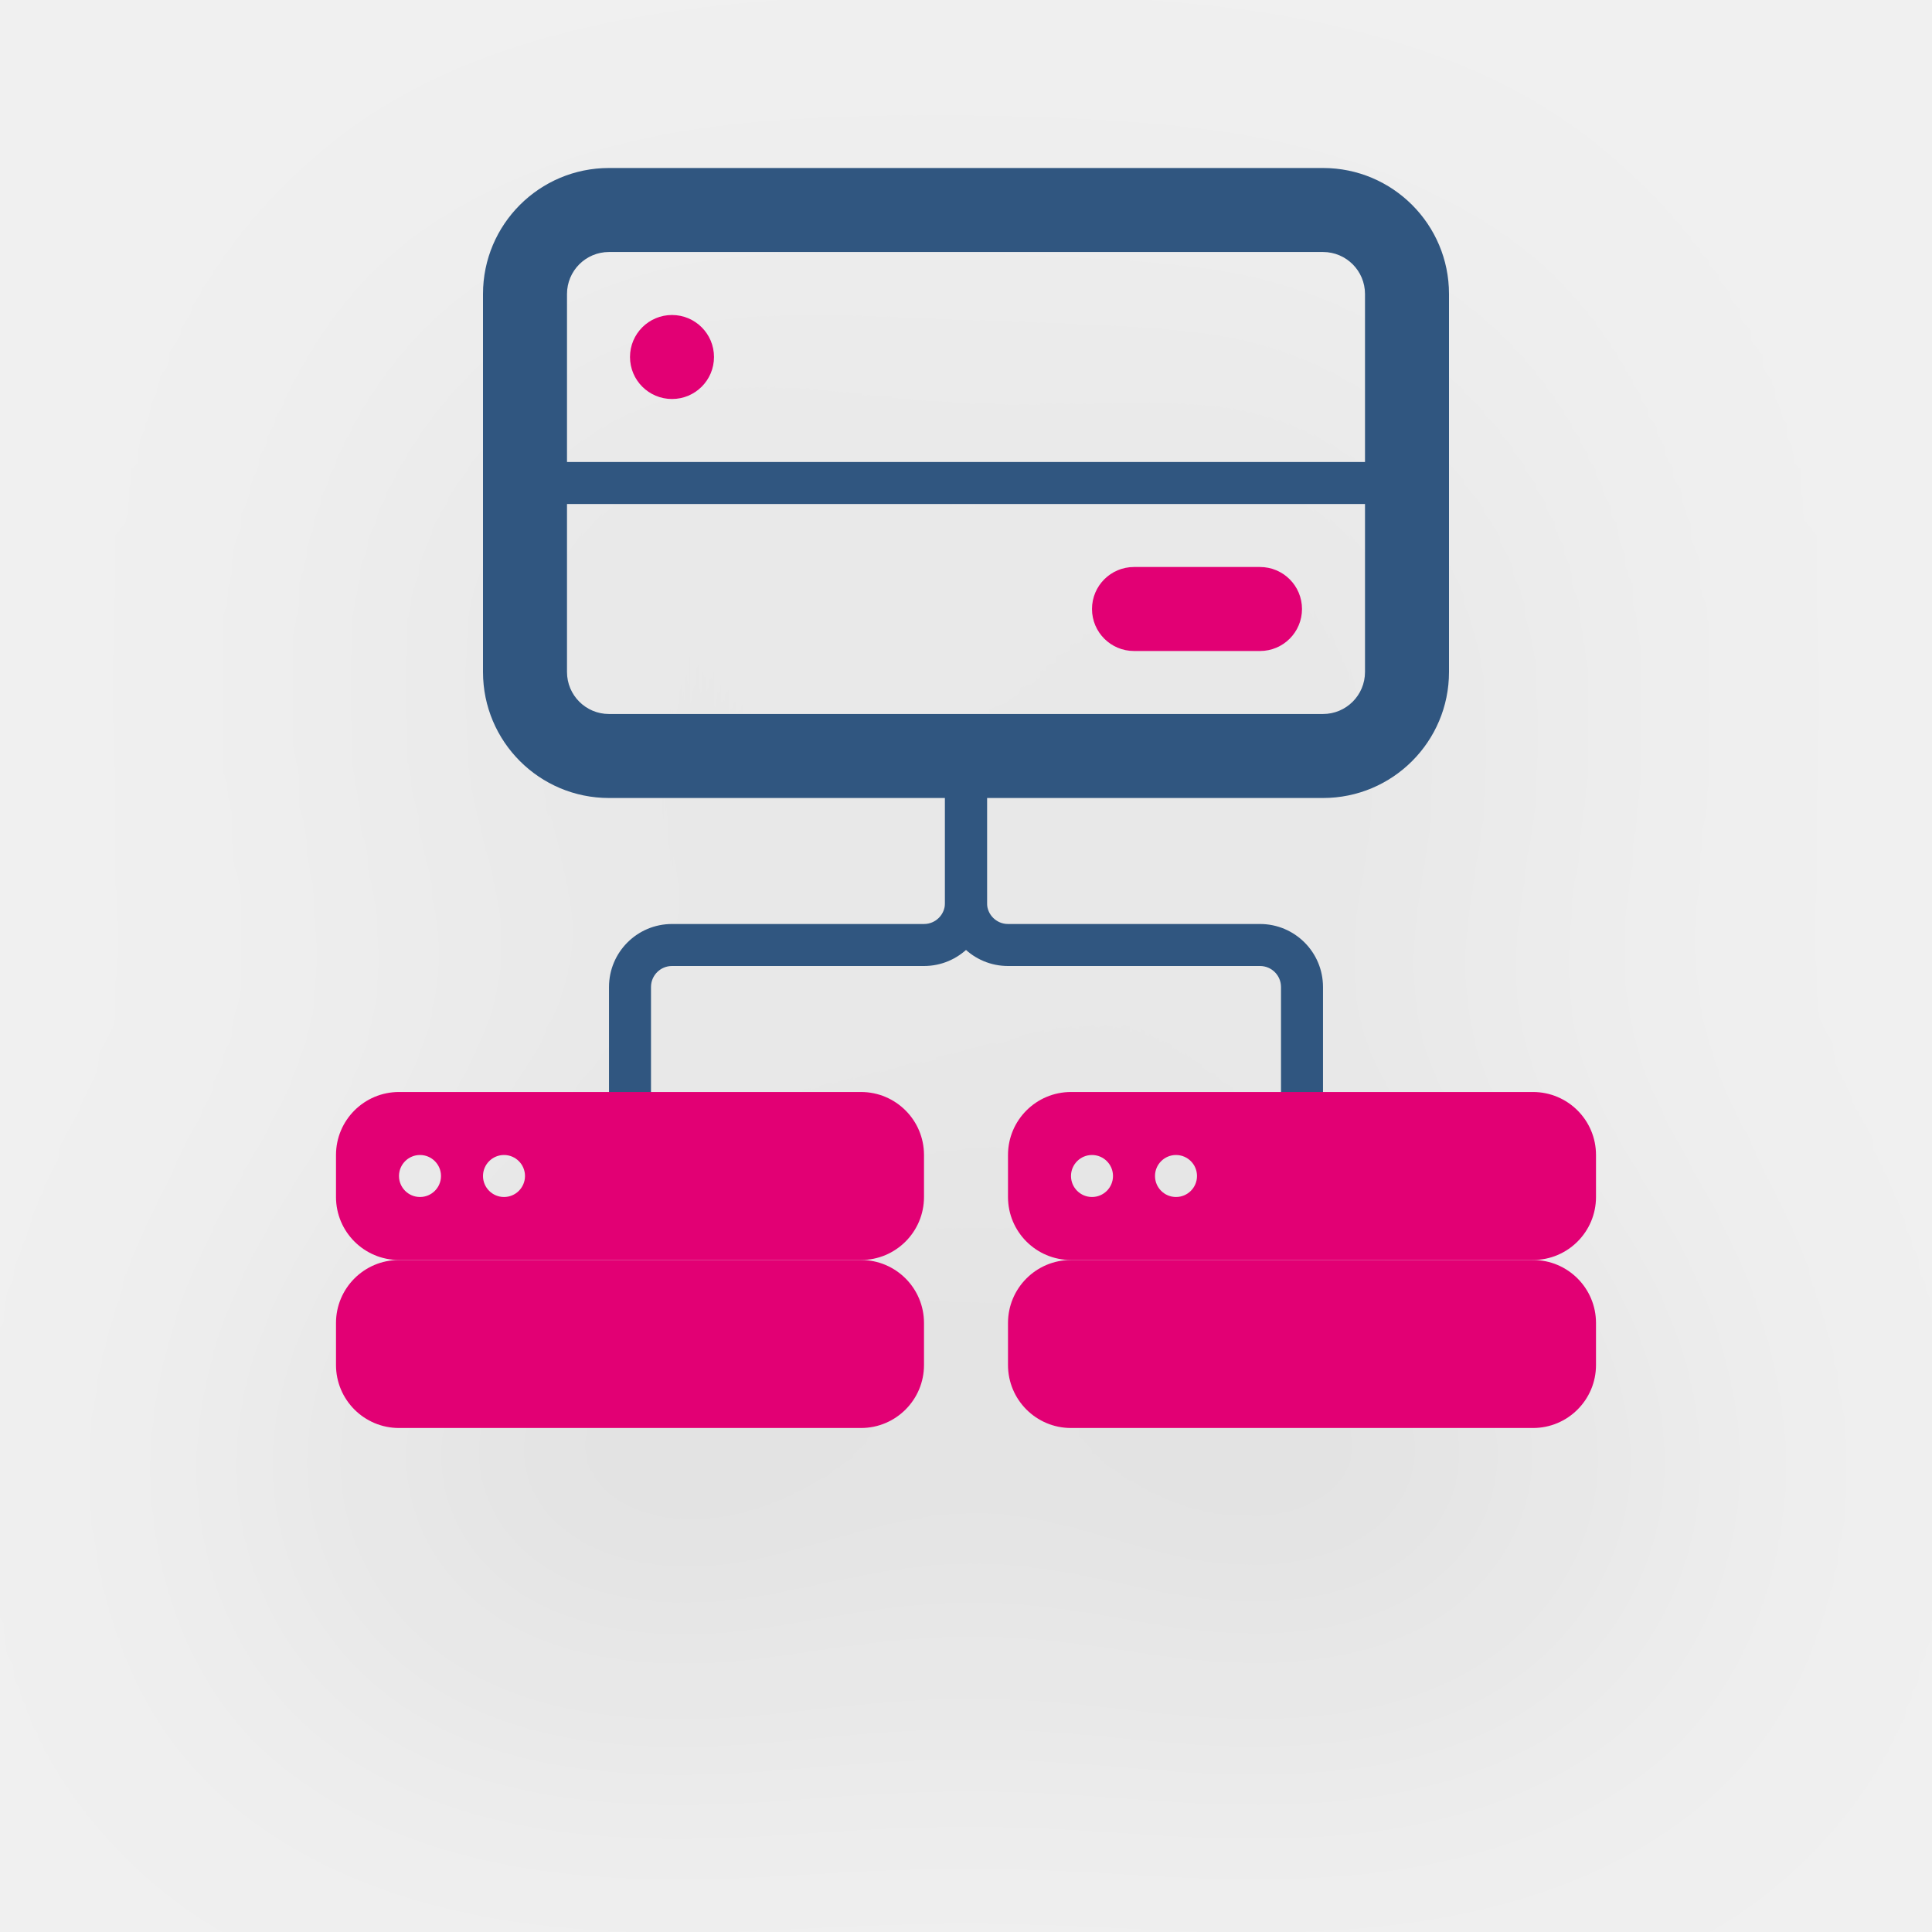
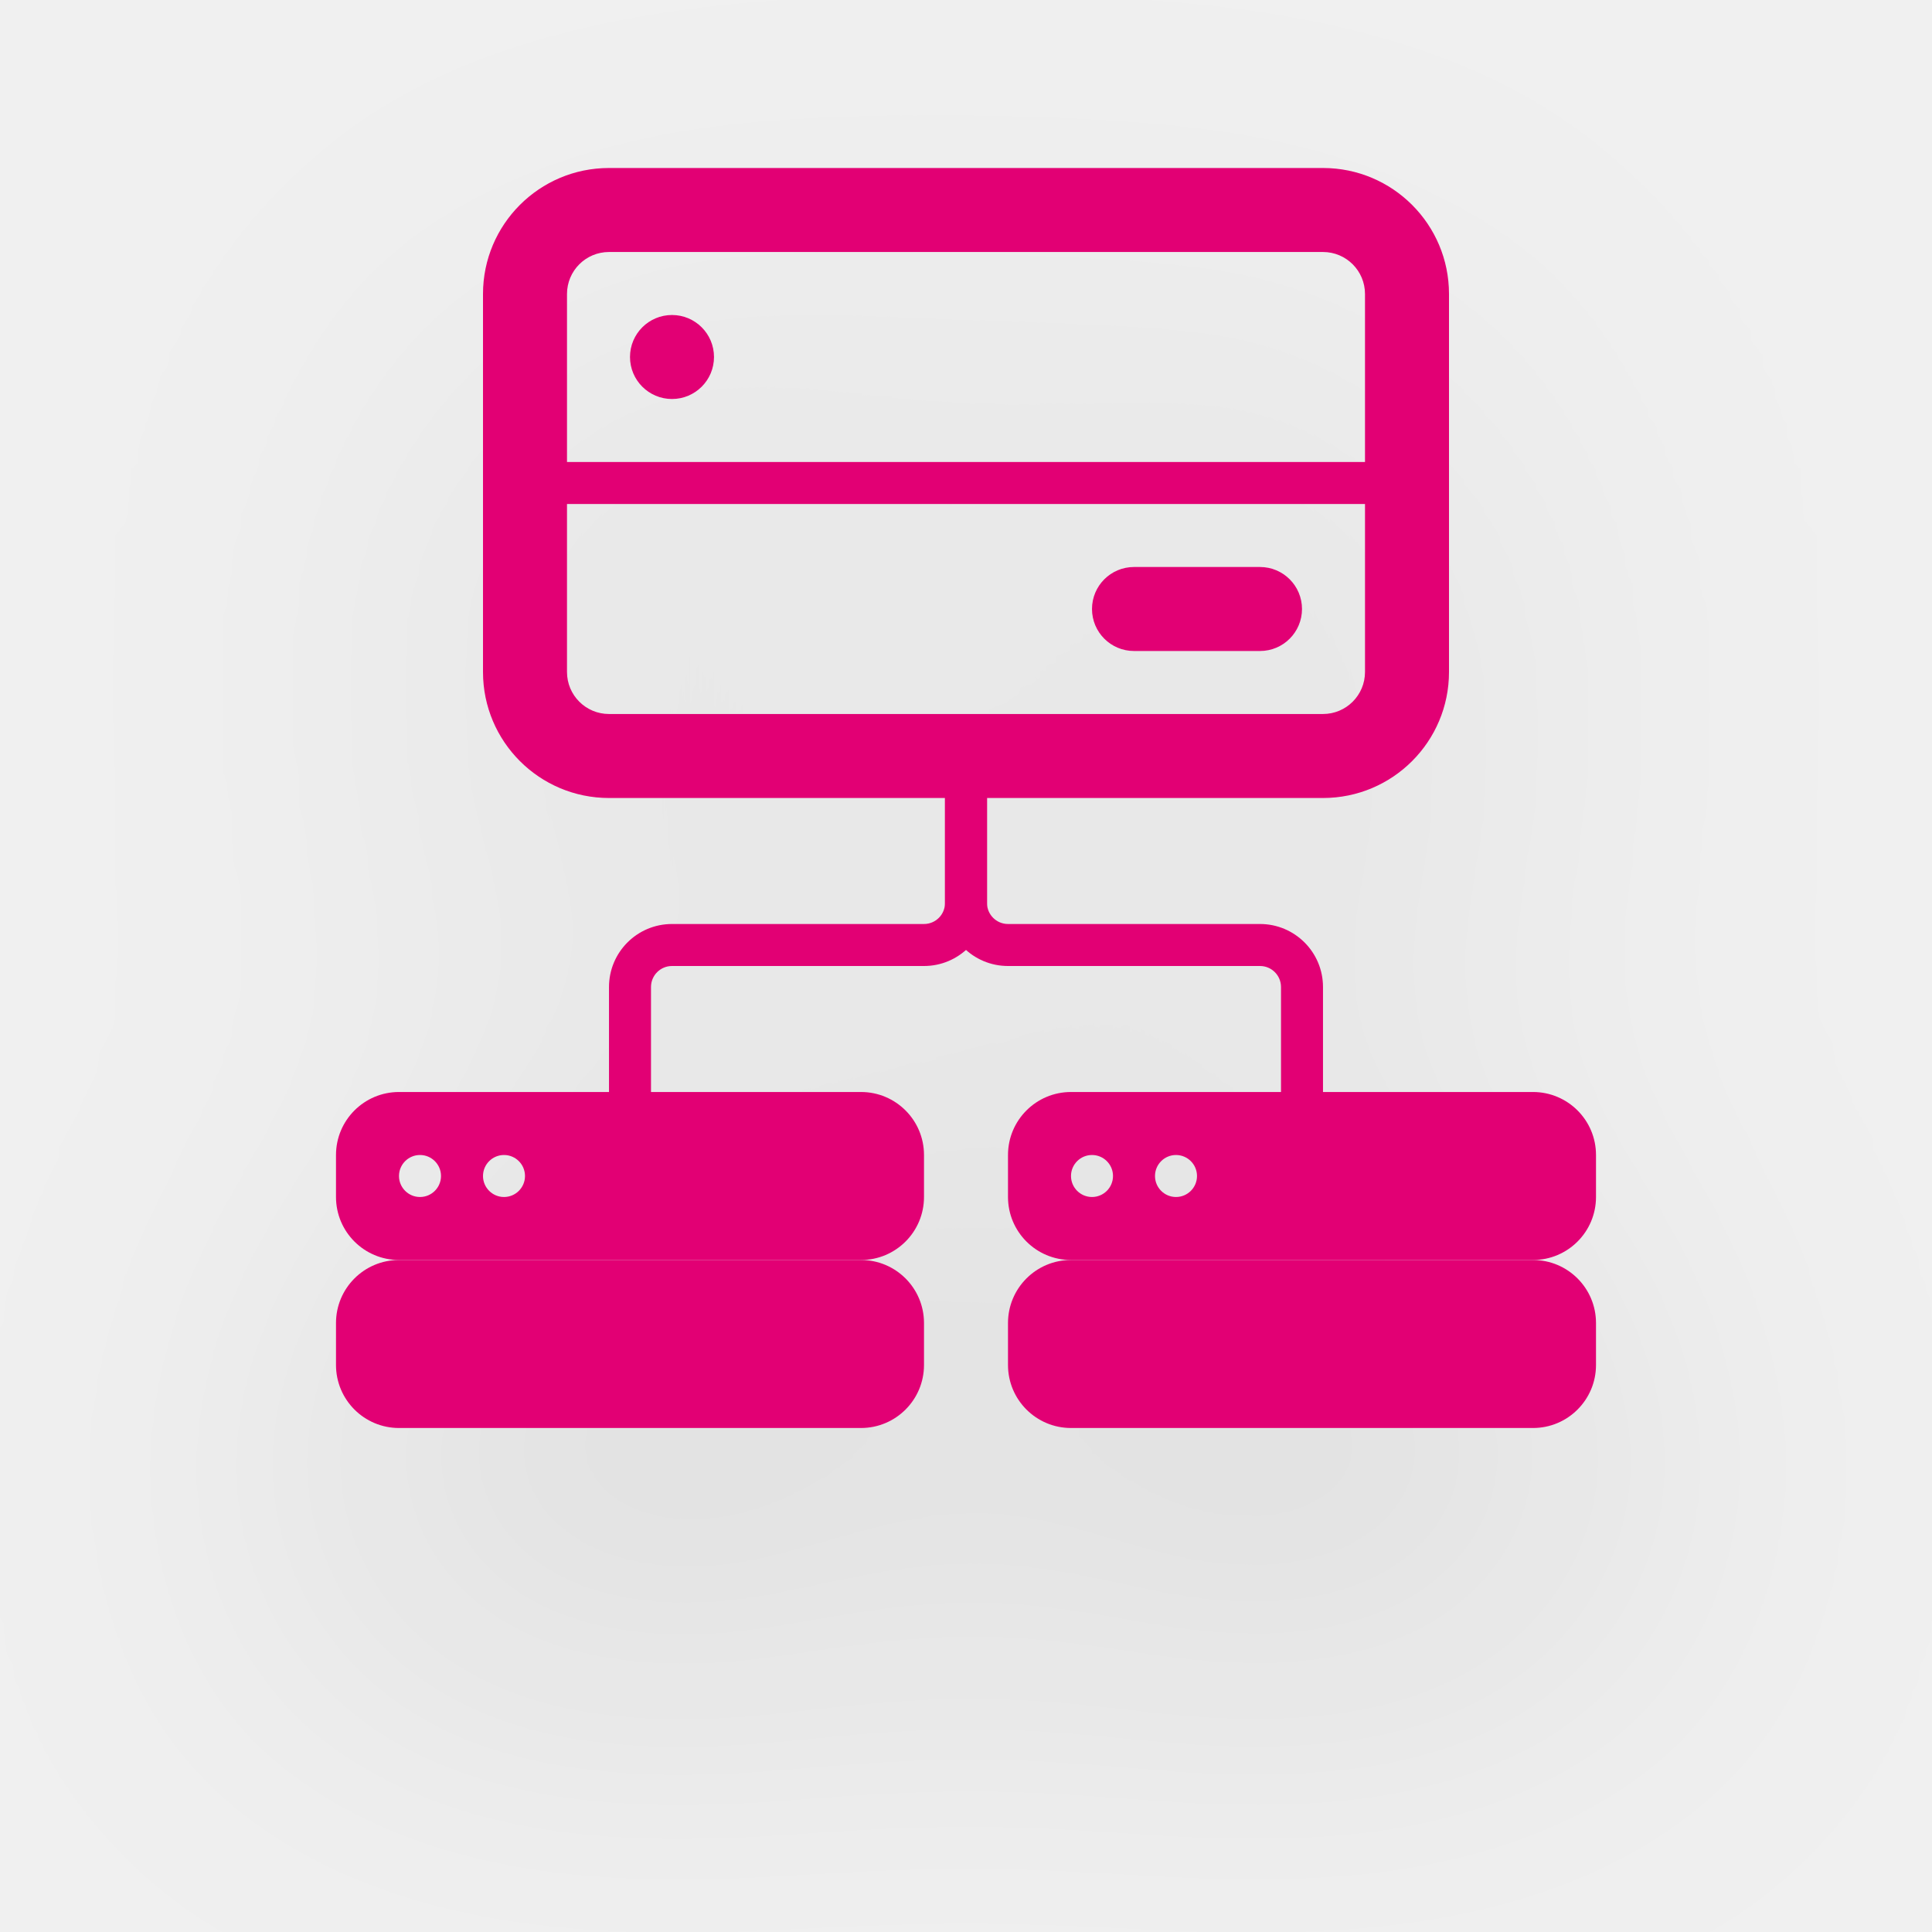
<svg xmlns="http://www.w3.org/2000/svg" width="92" height="92" viewBox="0 0 92 92" fill="none">
  <g clip-path="url(#clip0)">
    <g filter="url(#filter0_d)">
-       <path fill-rule="evenodd" clip-rule="evenodd" d="M69 14L69 32C69 35.314 66.314 38 63 38L29 38C25.686 38 23 35.314 23 32L23 14C23 10.686 25.686 8 29 8L63 8C66.314 8 69 10.686 69 14ZM65 14C65 12.895 64.105 12 63 12L29 12C27.895 12 27 12.895 27 14L27 32C27 33.105 27.895 34 29 34L63 34C64.105 34 65 33.105 65 32L65 14Z" fill="#305680" />
-       <path fill-rule="evenodd" clip-rule="evenodd" d="M45 43V37H47V43C47 43.552 47.448 44 48 44H60C61.657 44 63 45.343 63 47V53H61V47C61 46.448 60.552 46 60 46H48C46.343 46 45 44.657 45 43Z" fill="#305680" />
-       <path fill-rule="evenodd" clip-rule="evenodd" d="M47 43V37H45V43C45 43.552 44.552 44 44 44H32C30.343 44 29 45.343 29 47V53H31V47C31 46.448 31.448 46 32 46H44C45.657 46 47 44.657 47 43Z" fill="#305680" />
+       <path fill-rule="evenodd" clip-rule="evenodd" d="M69 14L69 32C69 35.314 66.314 38 63 38L29 38C25.686 38 23 35.314 23 32L23 14C23 10.686 25.686 8 29 8L63 8C66.314 8 69 10.686 69 14ZM65 14C65 12.895 64.105 12 63 12L29 12C27.895 12 27 12.895 27 14L27 32C27 33.105 27.895 34 29 34L63 34C64.105 34 65 33.105 65 32L65 14Z" fill="#e20074" />
+       <path fill-rule="evenodd" clip-rule="evenodd" d="M45 43V37H47V43C47 43.552 47.448 44 48 44H60C61.657 44 63 45.343 63 47V53H61V47C61 46.448 60.552 46 60 46H48C46.343 46 45 44.657 45 43Z" fill="#e20074" />
+       <path fill-rule="evenodd" clip-rule="evenodd" d="M47 43V37H45V43C45 43.552 44.552 44 44 44H32C30.343 44 29 45.343 29 47V53H31V47C31 46.448 31.448 46 32 46H44C45.657 46 47 44.657 47 43Z" fill="#e20074" />
      <path fill-rule="evenodd" clip-rule="evenodd" d="M16 55C16 53.343 17.343 52 19 52H41C42.657 52 44 53.343 44 55V57C44 58.657 42.657 60 41 60H19C17.343 60 16 58.657 16 57V55ZM21 56C21 56.552 20.552 57 20 57C19.448 57 19 56.552 19 56C19 55.448 19.448 55 20 55C20.552 55 21 55.448 21 56ZM24 57C24.552 57 25 56.552 25 56C25 55.448 24.552 55 24 55C23.448 55 23 55.448 23 56C23 56.552 23.448 57 24 57Z" fill="#e20074" />
      <path d="M16 63C16 61.343 17.343 60 19 60H41C42.657 60 44 61.343 44 63V65C44 66.657 42.657 68 41 68H19C17.343 68 16 66.657 16 65V63Z" fill="#e20074" />
      <path fill-rule="evenodd" clip-rule="evenodd" d="M48 55C48 53.343 49.343 52 51 52H73C74.657 52 76 53.343 76 55V57C76 58.657 74.657 60 73 60H51C49.343 60 48 58.657 48 57V55ZM53 56C53 56.552 52.552 57 52 57C51.448 57 51 56.552 51 56C51 55.448 51.448 55 52 55C52.552 55 53 55.448 53 56ZM56 57C56.552 57 57 56.552 57 56C57 55.448 56.552 55 56 55C55.448 55 55 55.448 55 56C55 56.552 55.448 57 56 57Z" fill="#e20074" />
      <path d="M48 63C48 61.343 49.343 60 51 60H73C74.657 60 76 61.343 76 63V65C76 66.657 74.657 68 73 68H51C49.343 68 48 66.657 48 65V63Z" fill="#e20074" />
      <path d="M52 29C52 27.895 52.895 27 54 27H60C61.105 27 62 27.895 62 29C62 30.105 61.105 31 60 31H54C52.895 31 52 30.105 52 29Z" fill="#e20074" />
-       <path d="M26 24H66V22H26V24Z" fill="#305680" />
+       <path d="M26 24H66V22H26V24Z" fill="#e20074" />
      <path d="M34 17C34 18.105 33.105 19 32 19C30.895 19 30 18.105 30 17C30 15.895 30.895 15 32 15C33.105 15 34 15.895 34 17Z" fill="#e20074" />
    </g>
  </g>
  <defs>
    <filter id="filter0_d" x="-4" y="-2" width="100" height="100" filterUnits="userSpaceOnUse" color-interpolation-filters="sRGB">
      <feFlood flood-opacity="0" result="BackgroundImageFix" />
      <feColorMatrix in="SourceAlpha" type="matrix" values="0 0 0 0 0 0 0 0 0 0 0 0 0 0 0 0 0 0 127 0" />
      <feOffset dy="10" />
      <feGaussianBlur stdDeviation="10" />
      <feColorMatrix type="matrix" values="0 0 0 0 0 0 0 0 0 0 0 0 0 0 0 0 0 0 0.1 0" />
      <feBlend mode="normal" in2="BackgroundImageFix" result="effect1_dropShadow" />
      <feBlend mode="normal" in="SourceGraphic" in2="effect1_dropShadow" result="shape" />
    </filter>
    <clipPath id="clip0">
      <rect width="92" height="92" fill="white" />
    </clipPath>
  </defs>
</svg>
